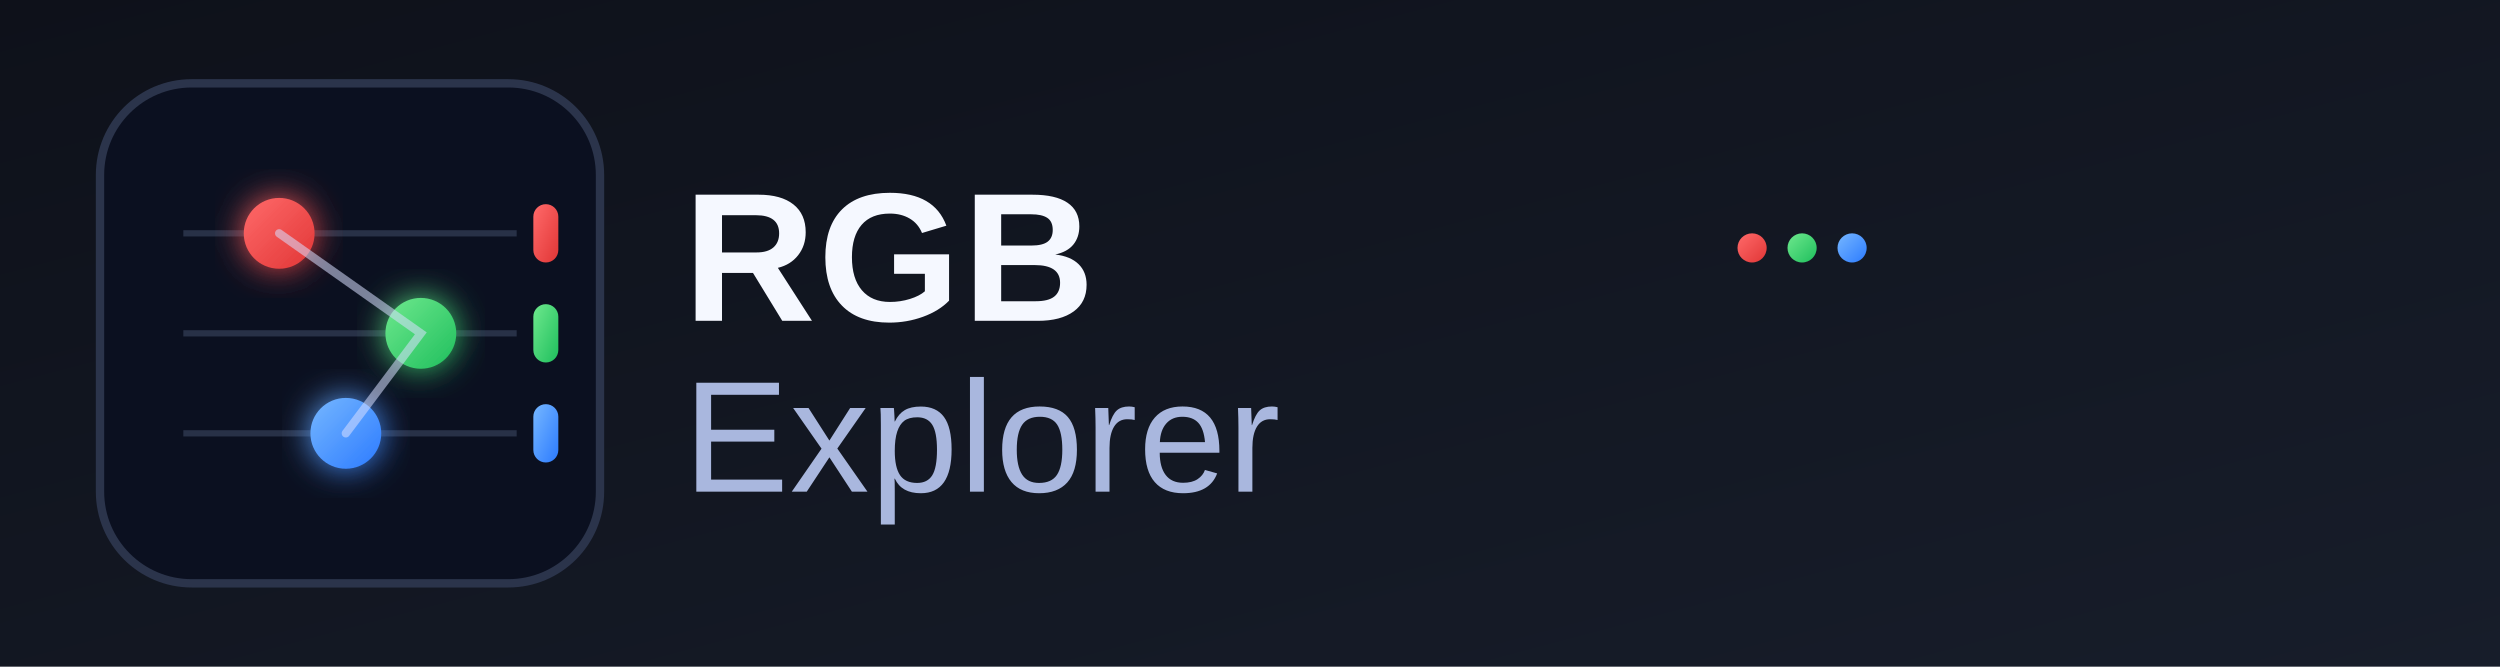
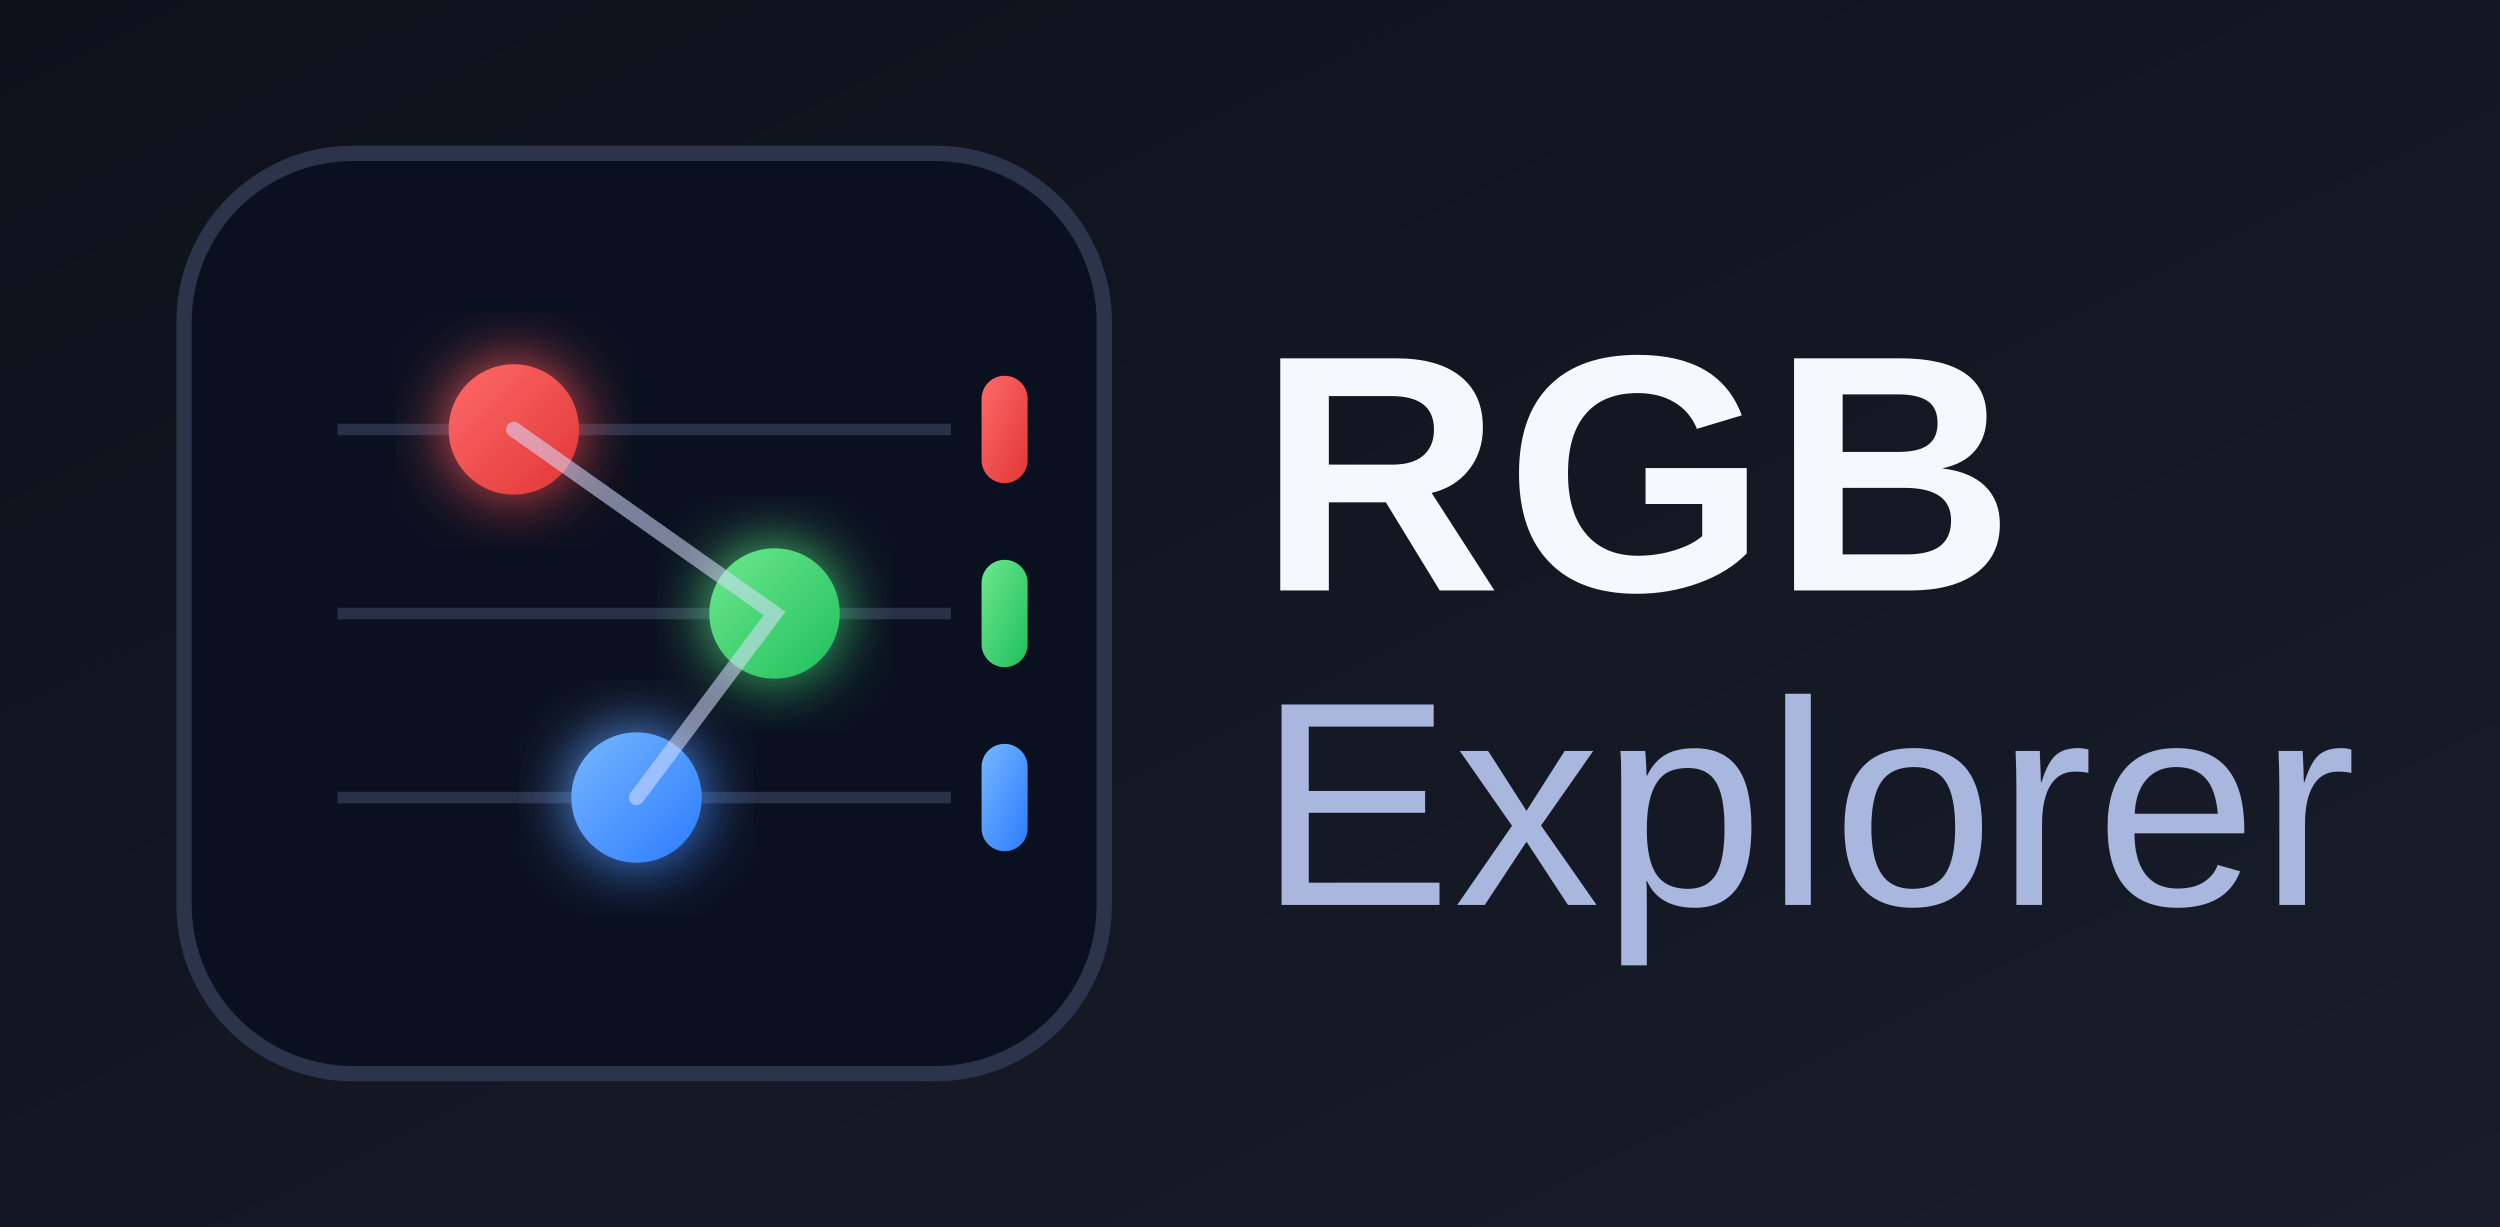
- <svg xmlns="http://www.w3.org/2000/svg" viewBox="0 0 1200 320" role="img" aria-labelledby="title desc">
+ <svg xmlns="http://www.w3.org/2000/svg" viewBox="0 0 652 320" role="img" aria-labelledby="title desc">
  <defs>
    <linearGradient id="bgGrad" x1="0" y1="0" x2="1" y2="1">
      <stop offset="0%" stop-color="#0E111A" />
      <stop offset="100%" stop-color="#171D2A" />
    </linearGradient>
    <linearGradient id="rGrad" x1="0" y1="0" x2="1" y2="1">
      <stop offset="0%" stop-color="#FF6A6A" />
      <stop offset="100%" stop-color="#E13636" />
    </linearGradient>
    <linearGradient id="gGrad" x1="0" y1="0" x2="1" y2="1">
      <stop offset="0%" stop-color="#6EE88D" />
      <stop offset="100%" stop-color="#1FBF5D" />
    </linearGradient>
    <linearGradient id="bGrad" x1="0" y1="0" x2="1" y2="1">
      <stop offset="0%" stop-color="#76B7FF" />
      <stop offset="100%" stop-color="#2C7BFF" />
    </linearGradient>
    <filter id="softGlow" x="-40%" y="-40%" width="180%" height="180%">
      <feGaussianBlur stdDeviation="8" result="blur" />
      <feMerge>
        <feMergeNode in="blur" />
        <feMergeNode in="SourceGraphic" />
      </feMerge>
    </filter>
  </defs>
-   <rect x="0" y="0" width="1200" height="320" fill="url(#bgGrad)" />
+   <rect x="0" y="0" width="652" height="320" fill="url(#bgGrad)" />
  <g transform="translate(48 40)">
    <rect x="0" y="0" width="240" height="240" rx="44" fill="#0B1020" stroke="#2B344B" stroke-width="4" />
    <g opacity="0.9">
      <line x1="40" y1="72" x2="200" y2="72" stroke="#2B344B" stroke-width="3" />
      <line x1="40" y1="120" x2="200" y2="120" stroke="#2B344B" stroke-width="3" />
      <line x1="40" y1="168" x2="200" y2="168" stroke="#2B344B" stroke-width="3" />
    </g>
    <circle cx="86" cy="72" r="17" fill="url(#rGrad)" filter="url(#softGlow)" />
    <circle cx="154" cy="120" r="17" fill="url(#gGrad)" filter="url(#softGlow)" />
    <circle cx="118" cy="168" r="17" fill="url(#bGrad)" filter="url(#softGlow)" />
    <path d="M86 72 L154 120 L118 168" fill="none" stroke="#D6DEFF" stroke-opacity="0.55" stroke-width="4" stroke-linecap="round" />
    <rect x="208" y="58" width="12" height="28" rx="6" fill="url(#rGrad)" />
    <rect x="208" y="106" width="12" height="28" rx="6" fill="url(#gGrad)" />
    <rect x="208" y="154" width="12" height="28" rx="6" fill="url(#bGrad)" />
  </g>
  <g transform="translate(328 0)">
    <text x="0" y="154" font-family="Poppins, Montserrat, Segoe UI, Arial, sans-serif" font-size="88" font-weight="700" fill="#F5F8FF" letter-spacing="1">RGB</text>
    <text x="0" y="236" font-family="Poppins, Montserrat, Segoe UI, Arial, sans-serif" font-size="76" font-weight="500" fill="#A9B7DE" letter-spacing="0.5">Explorer</text>
-     <rect x="506" y="112" width="14" height="14" rx="7" fill="url(#rGrad)" />
-     <rect x="530" y="112" width="14" height="14" rx="7" fill="url(#gGrad)" />
-     <rect x="554" y="112" width="14" height="14" rx="7" fill="url(#bGrad)" />
  </g>
</svg>
